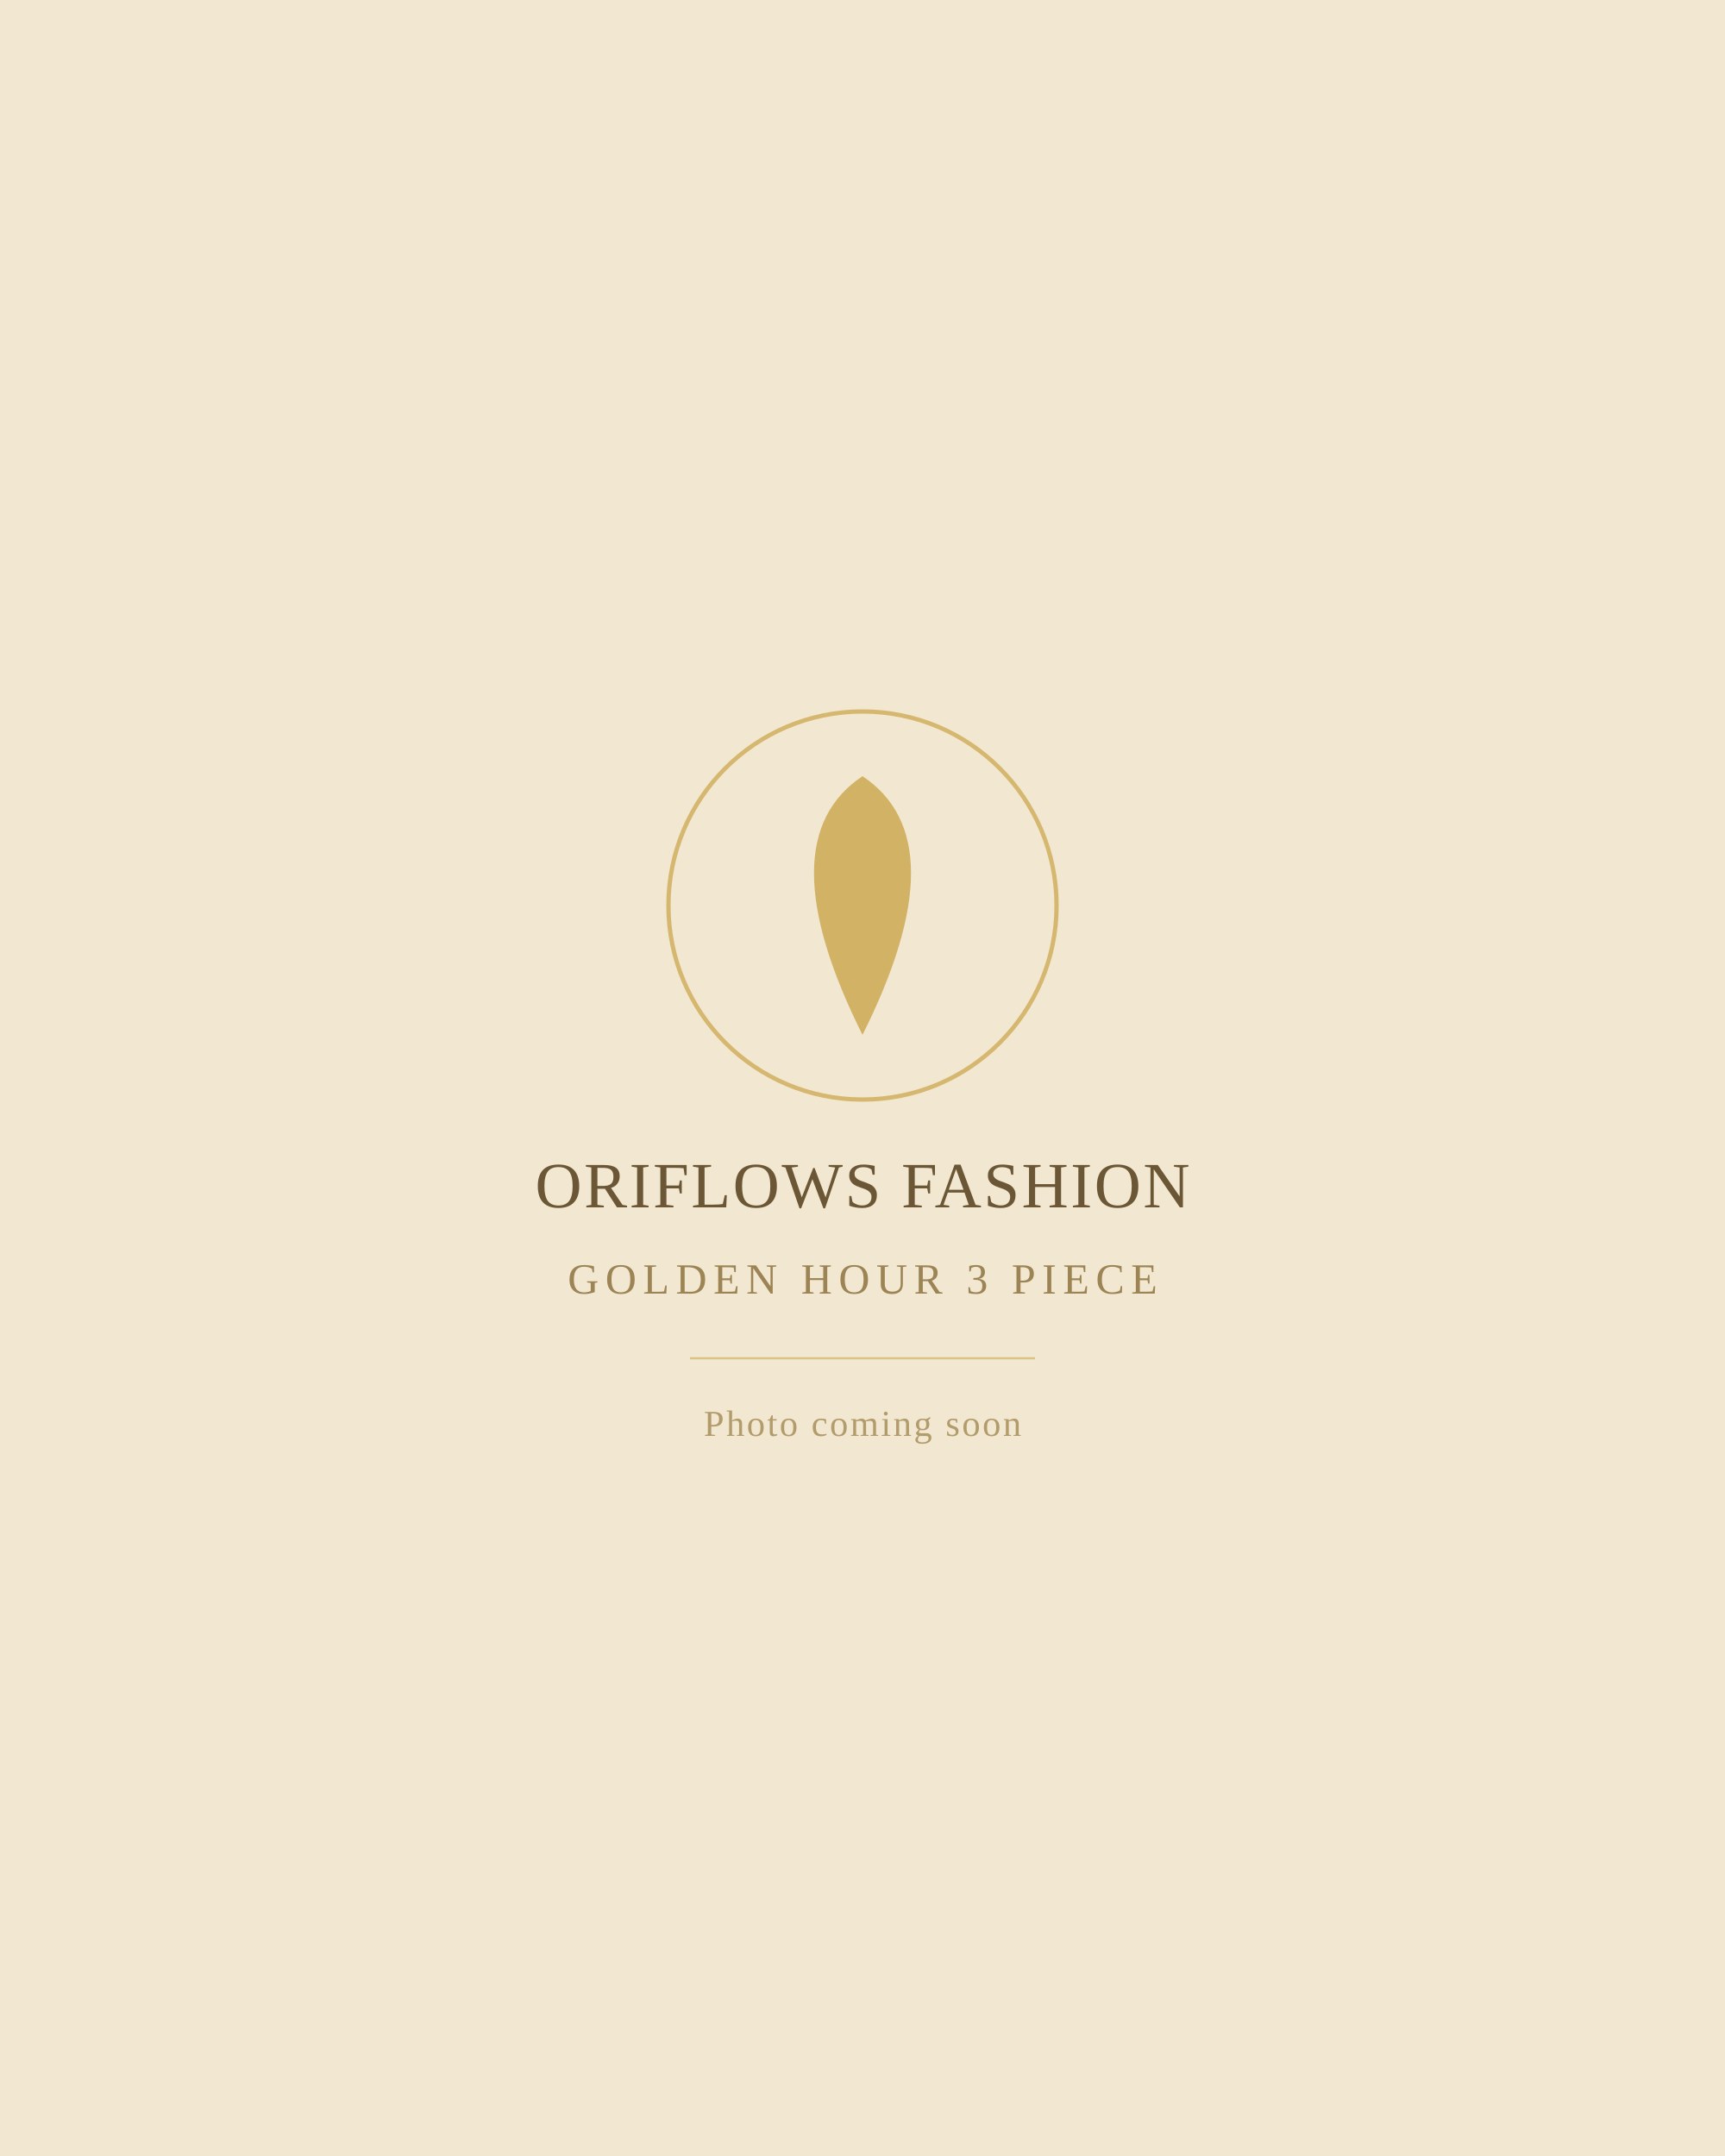
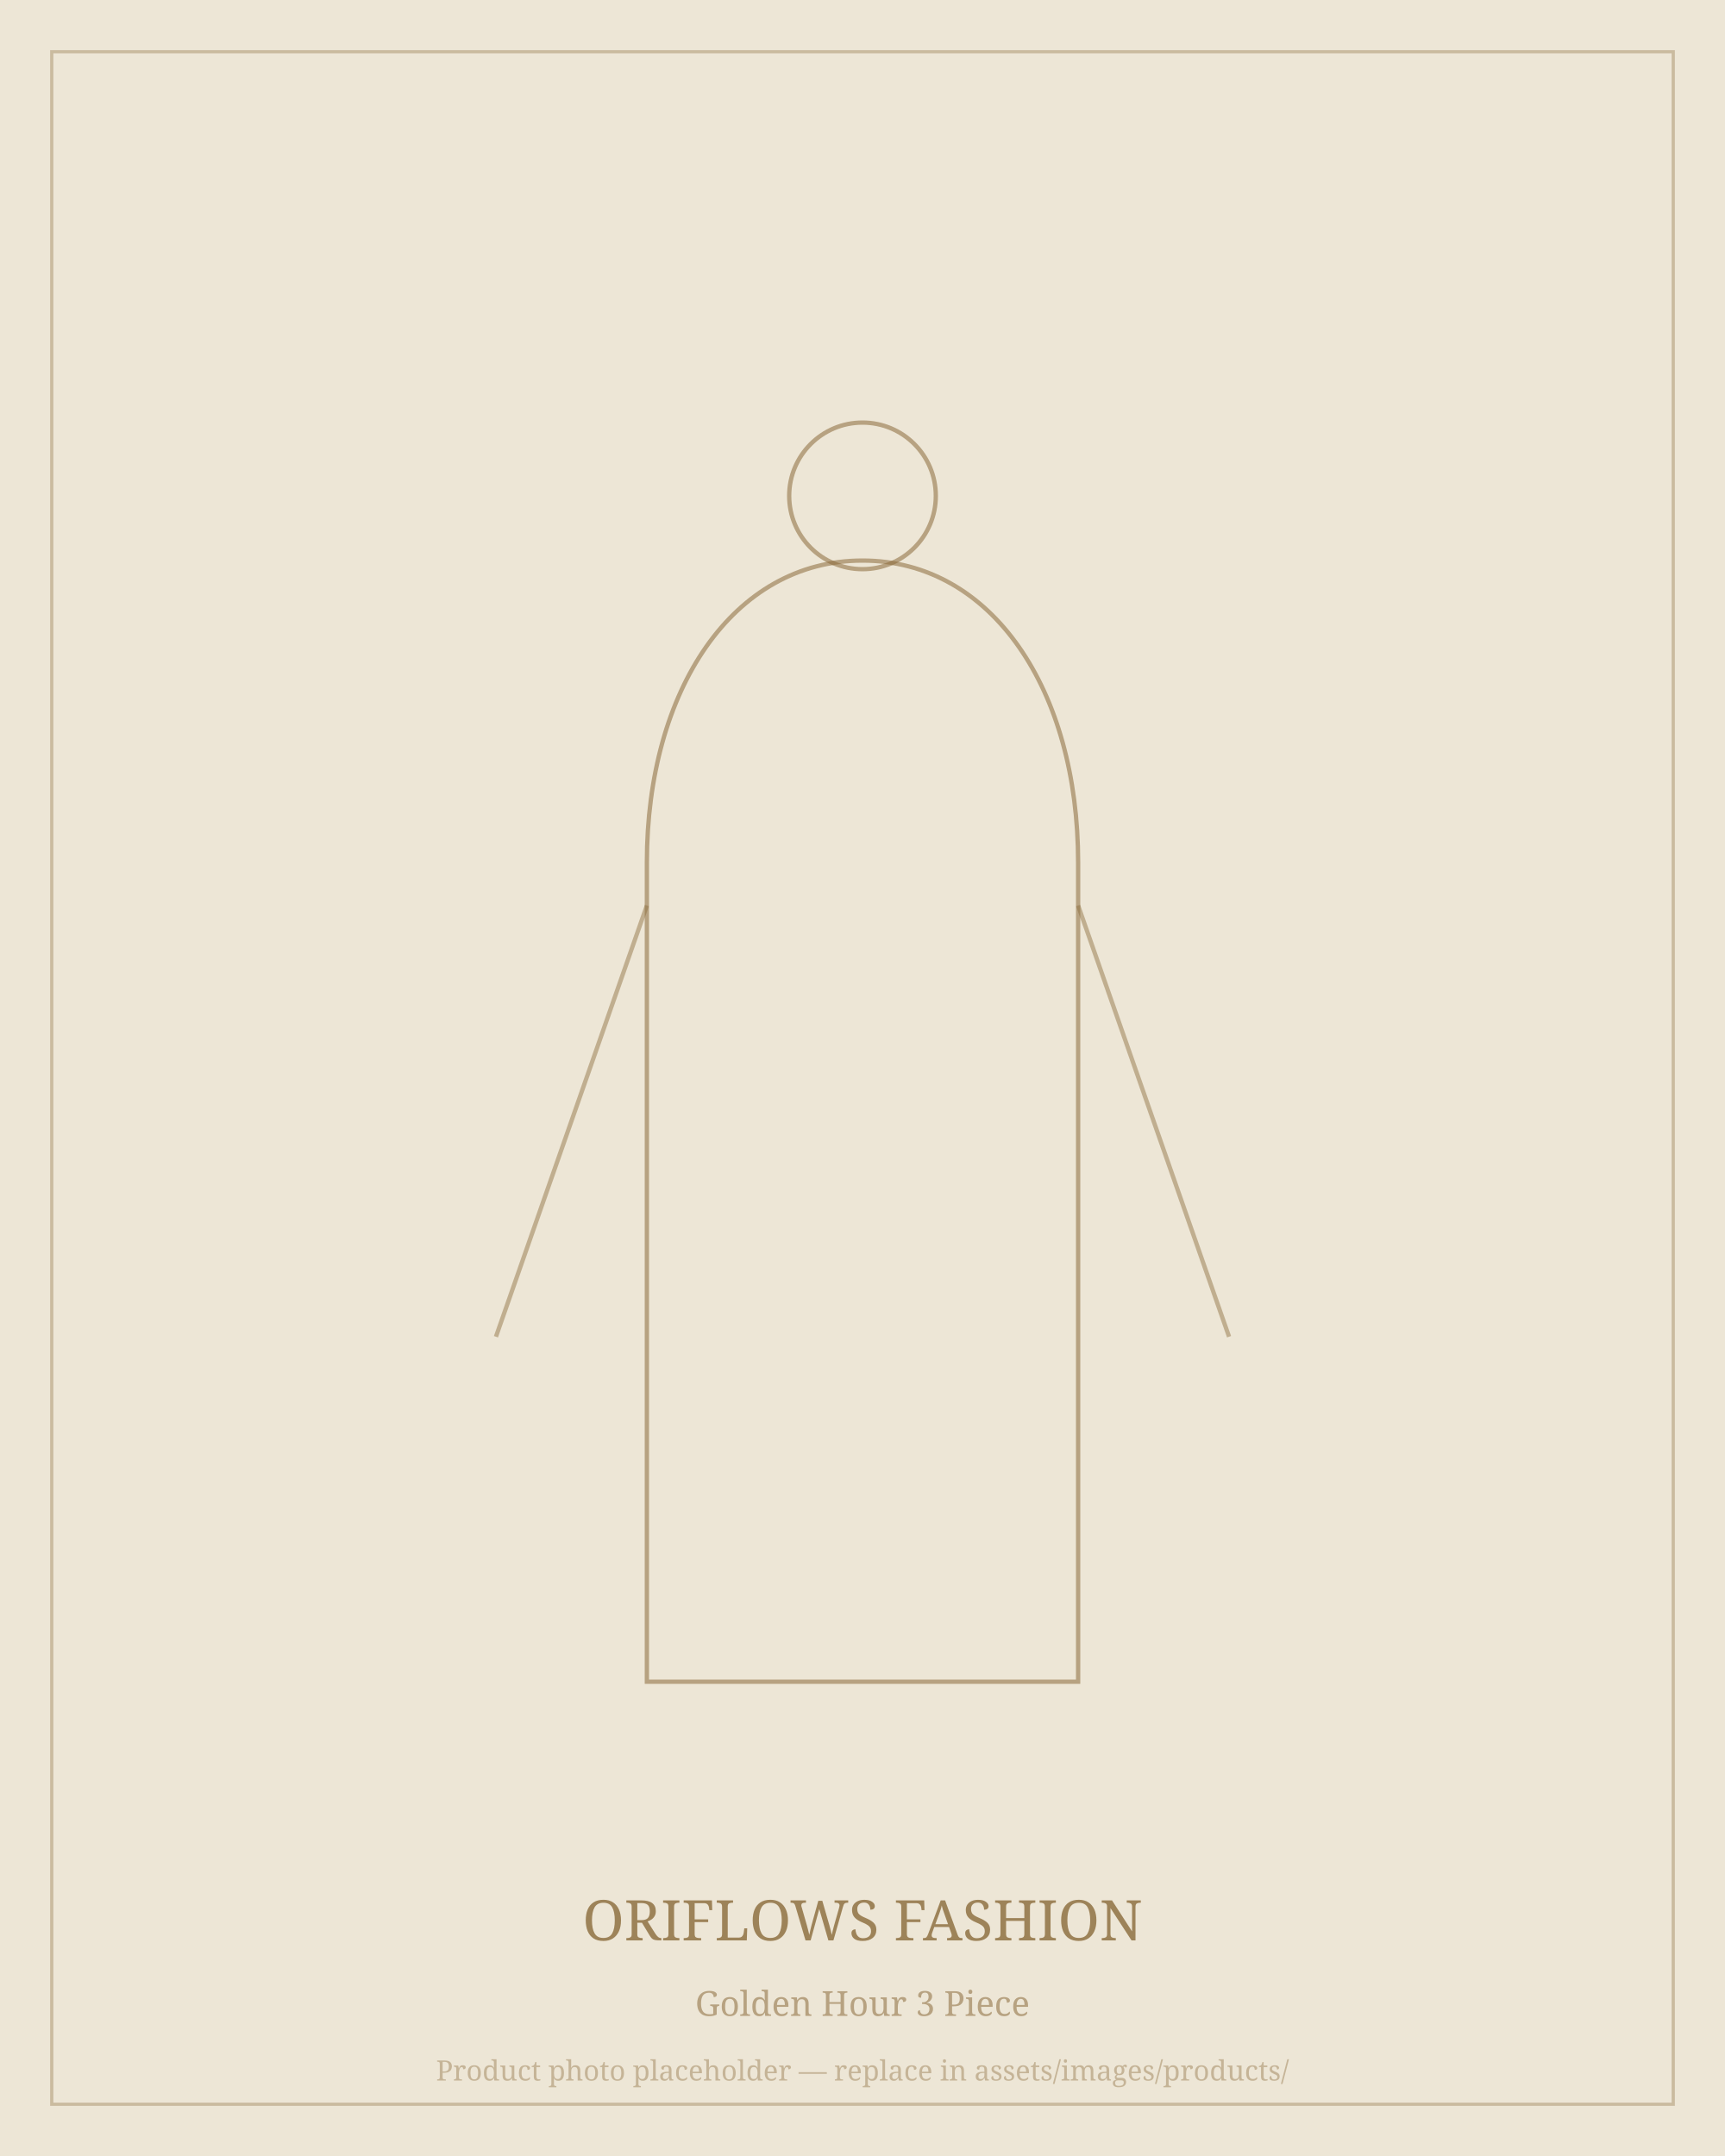
- <svg xmlns="http://www.w3.org/2000/svg" viewBox="0 0 800 1000">
-   <rect width="800" height="1000" fill="#f6efe0" />
-   <rect x="0" y="0" width="800" height="1000" fill="#B8860B" opacity="0.07" />
-   <circle cx="400" cy="420" r="90" fill="none" stroke="#B8860B" stroke-width="2" opacity="0.5" />
-   <path d="M400 360 C 430 380, 430 420, 400 480 C 370 420, 370 380, 400 360 Z" fill="#B8860B" opacity="0.55" />
-   <text x="400" y="560" font-family="Georgia, 'Times New Roman', serif" font-size="30" fill="#6b5735" text-anchor="middle" letter-spacing="1">ORIFLOWS FASHION</text>
-   <text x="400" y="600" font-family="Georgia, 'Times New Roman', serif" font-size="20" fill="#9c8455" text-anchor="middle" letter-spacing="3">GOLDEN HOUR 3 PIECE</text>
-   <line x1="320" y1="630" x2="480" y2="630" stroke="#B8860B" stroke-width="1" opacity="0.4" />
-   <text x="400" y="666" font-family="Georgia, 'Times New Roman', serif" font-size="17" fill="#b39c6c" text-anchor="middle" letter-spacing="1">Photo coming soon</text>
+ <svg xmlns="http://www.w3.org/2000/svg" viewBox="0 0 800 1000" width="800" height="1000">
+   <rect width="800" height="1000" fill="#EDE6D6" />
+   <rect x="24" y="24" width="752" height="952" fill="none" stroke="#8A6A3A" stroke-width="1.5" opacity="0.35" />
+   <path d="M400 260 C 340 260 300 320 300 400 L 300 780 L 500 780 L 500 400 C 500 320 460 260 400 260 Z" fill="none" stroke="#8A6A3A" stroke-width="2" opacity="0.55" />
+   <line x1="300" y1="420" x2="230" y2="620" stroke="#8A6A3A" stroke-width="2" opacity="0.45" />
+   <line x1="500" y1="420" x2="570" y2="620" stroke="#8A6A3A" stroke-width="2" opacity="0.45" />
+   <circle cx="400" cy="230" r="34" fill="none" stroke="#8A6A3A" stroke-width="2" opacity="0.55" />
+   <text x="400" y="900" font-family="Georgia, serif" font-size="26" fill="#8A6A3A" text-anchor="middle" opacity="0.8">ORIFLOWS FASHION</text>
+   <text x="400" y="935" font-family="Georgia, serif" font-size="16" fill="#8A6A3A" text-anchor="middle" opacity="0.55">Golden Hour 3 Piece</text>
+   <text x="400" y="965" font-family="Georgia, serif" font-size="13" fill="#8A6A3A" text-anchor="middle" opacity="0.4">Product photo placeholder — replace in assets/images/products/</text>
</svg>
